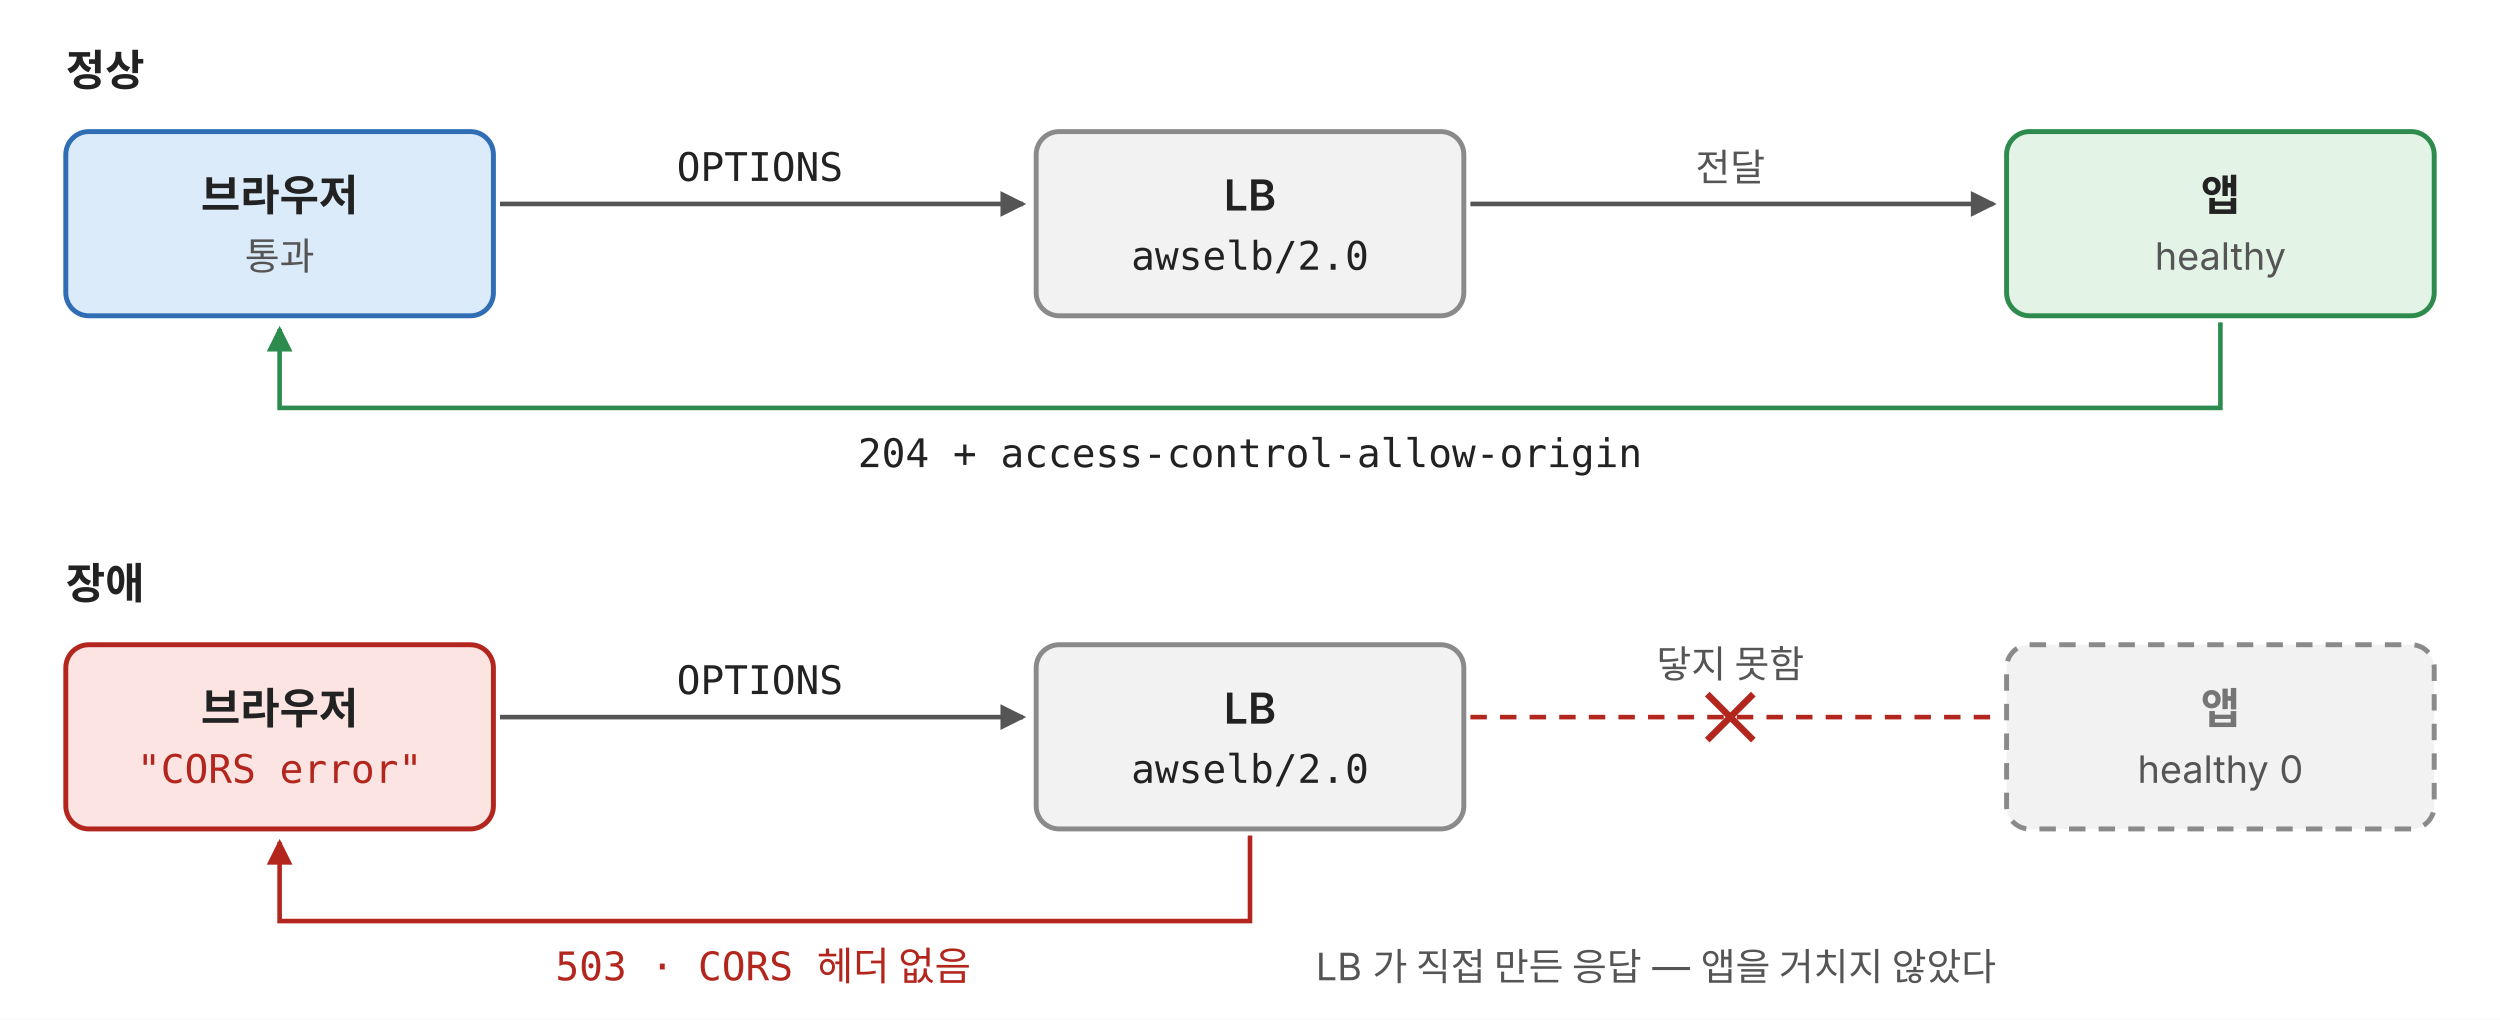
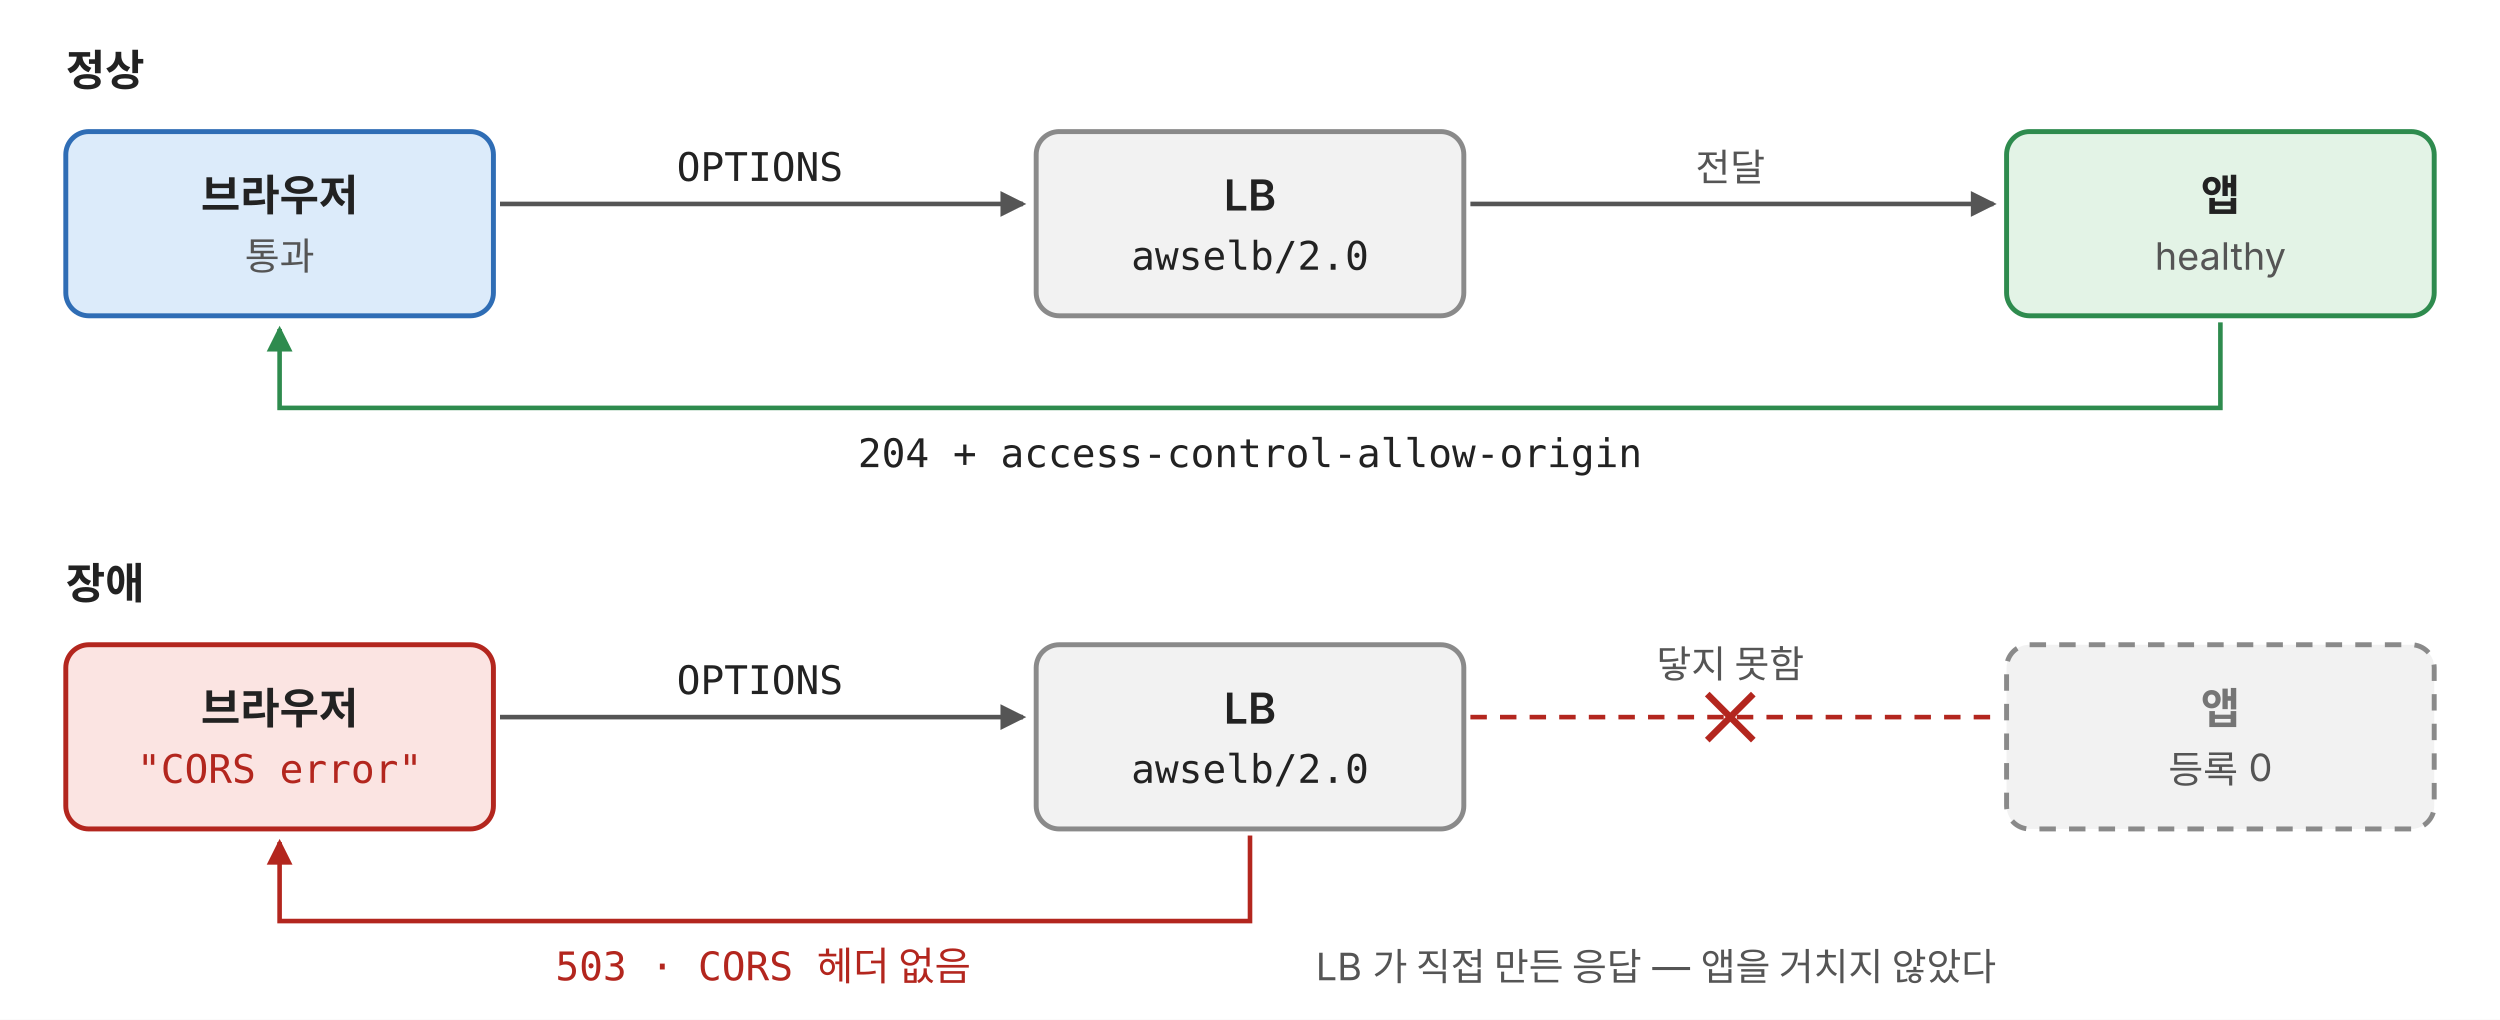
<svg xmlns="http://www.w3.org/2000/svg" viewBox="0 0 760 310" width="100%" role="img">
  <style>text{font-family:"Noto Sans KR",-apple-system,"Apple SD Gothic Neo",sans-serif;fill:#222}.b{font-size:13px;font-weight:600}.m{font-size:12px;font-family:ui-monospace,Menlo,monospace}.s{font-size:11.5px;fill:#555}.r{fill:#B3261E}</style>
  <defs>
    <marker id="a" viewBox="0 0 10 10" refX="8" refY="5" markerWidth="7" markerHeight="7" orient="auto">
      <path d="M1 1L9 5L1 9z" fill="#555" />
    </marker>
    <marker id="ab" viewBox="0 0 10 10" refX="8" refY="5" markerWidth="7" markerHeight="7" orient="auto">
      <path d="M1 1L9 5L1 9z" fill="#2E8B4E" />
    </marker>
    <marker id="ar" viewBox="0 0 10 10" refX="8" refY="5" markerWidth="7" markerHeight="7" orient="auto">
      <path d="M1 1L9 5L1 9z" fill="#B3261E" />
    </marker>
  </defs>
  <rect width="760" height="310" fill="#FFFFFF" />
  <text x="20" y="26" class="b">정상</text>
  <rect x="20" y="40" width="130" height="56" rx="7" fill="#DCEBFA" stroke="#2F6DB5" stroke-width="1.5" />
  <text x="85" y="64" text-anchor="middle" class="b">브라우저</text>
  <text x="85" y="82" text-anchor="middle" class="s">통과</text>
  <rect x="315" y="40" width="130" height="56" rx="7" fill="#F2F2F2" stroke="#8A8A8A" stroke-width="1.5" />
  <text x="380" y="64" text-anchor="middle" class="b">LB</text>
  <text x="380" y="82" text-anchor="middle" class="m">awselb/2.0</text>
  <rect x="610" y="40" width="130" height="56" rx="7" fill="#E3F3E6" stroke="#2E8B4E" stroke-width="1.5" />
  <text x="675" y="64" text-anchor="middle" class="b">앱</text>
  <text x="675" y="82" text-anchor="middle" class="s">healthy</text>
  <line x1="152" y1="62" x2="311" y2="62" stroke="#555" stroke-width="1.4" marker-end="url(#a)" />
  <text x="231" y="55" text-anchor="middle" class="m">OPTIONS</text>
  <line x1="447" y1="62" x2="606" y2="62" stroke="#555" stroke-width="1.4" marker-end="url(#a)" />
  <text x="526" y="55" text-anchor="middle" class="s">전달</text>
  <path d="M675 98 V124 H85 V100" fill="none" stroke="#2E8B4E" stroke-width="1.4" marker-end="url(#ab)" />
  <text x="380" y="142" text-anchor="middle" class="m">204 + access-control-allow-origin</text>
  <text x="20" y="182" class="b">장애</text>
  <rect x="20" y="196" width="130" height="56" rx="7" fill="#FBE4E2" stroke="#B3261E" stroke-width="1.5" />
  <text x="85" y="220" text-anchor="middle" class="b">브라우저</text>
  <text x="85" y="238" text-anchor="middle" class="m r">"CORS error"</text>
  <rect x="315" y="196" width="130" height="56" rx="7" fill="#F2F2F2" stroke="#8A8A8A" stroke-width="1.5" />
  <text x="380" y="220" text-anchor="middle" class="b">LB</text>
  <text x="380" y="238" text-anchor="middle" class="m">awselb/2.0</text>
  <rect x="610" y="196" width="130" height="56" rx="7" fill="#F2F2F2" stroke="#8A8A8A" stroke-width="1.5" stroke-dasharray="5 4" />
  <text x="675" y="220" text-anchor="middle" class="b" fill-opacity="0.6">앱</text>
-   <text x="675" y="238" text-anchor="middle" class="s">healthy 0</text>
+   <text x="675" y="238" text-anchor="middle" class="s">등록 0</text>
  <line x1="152" y1="218" x2="311" y2="218" stroke="#555" stroke-width="1.4" marker-end="url(#a)" />
  <text x="231" y="211" text-anchor="middle" class="m">OPTIONS</text>
  <line x1="447" y1="218" x2="606" y2="218" stroke="#B3261E" stroke-width="1.4" stroke-dasharray="5 4" />
  <path d="M519 211 L533 225 M533 211 L519 225" stroke="#B3261E" stroke-width="2" />
  <text x="526" y="206" text-anchor="middle" class="s">닿지 못함</text>
  <path d="M380 254 V280 H85 V256" fill="none" stroke="#B3261E" stroke-width="1.4" marker-end="url(#ar)" />
  <text x="232" y="298" text-anchor="middle" class="m r">503 · CORS 헤더 없음</text>
  <text x="400" y="298" class="s">LB 가 직접 만든 응답 — 앱을 거치지 않았다</text>
</svg>
